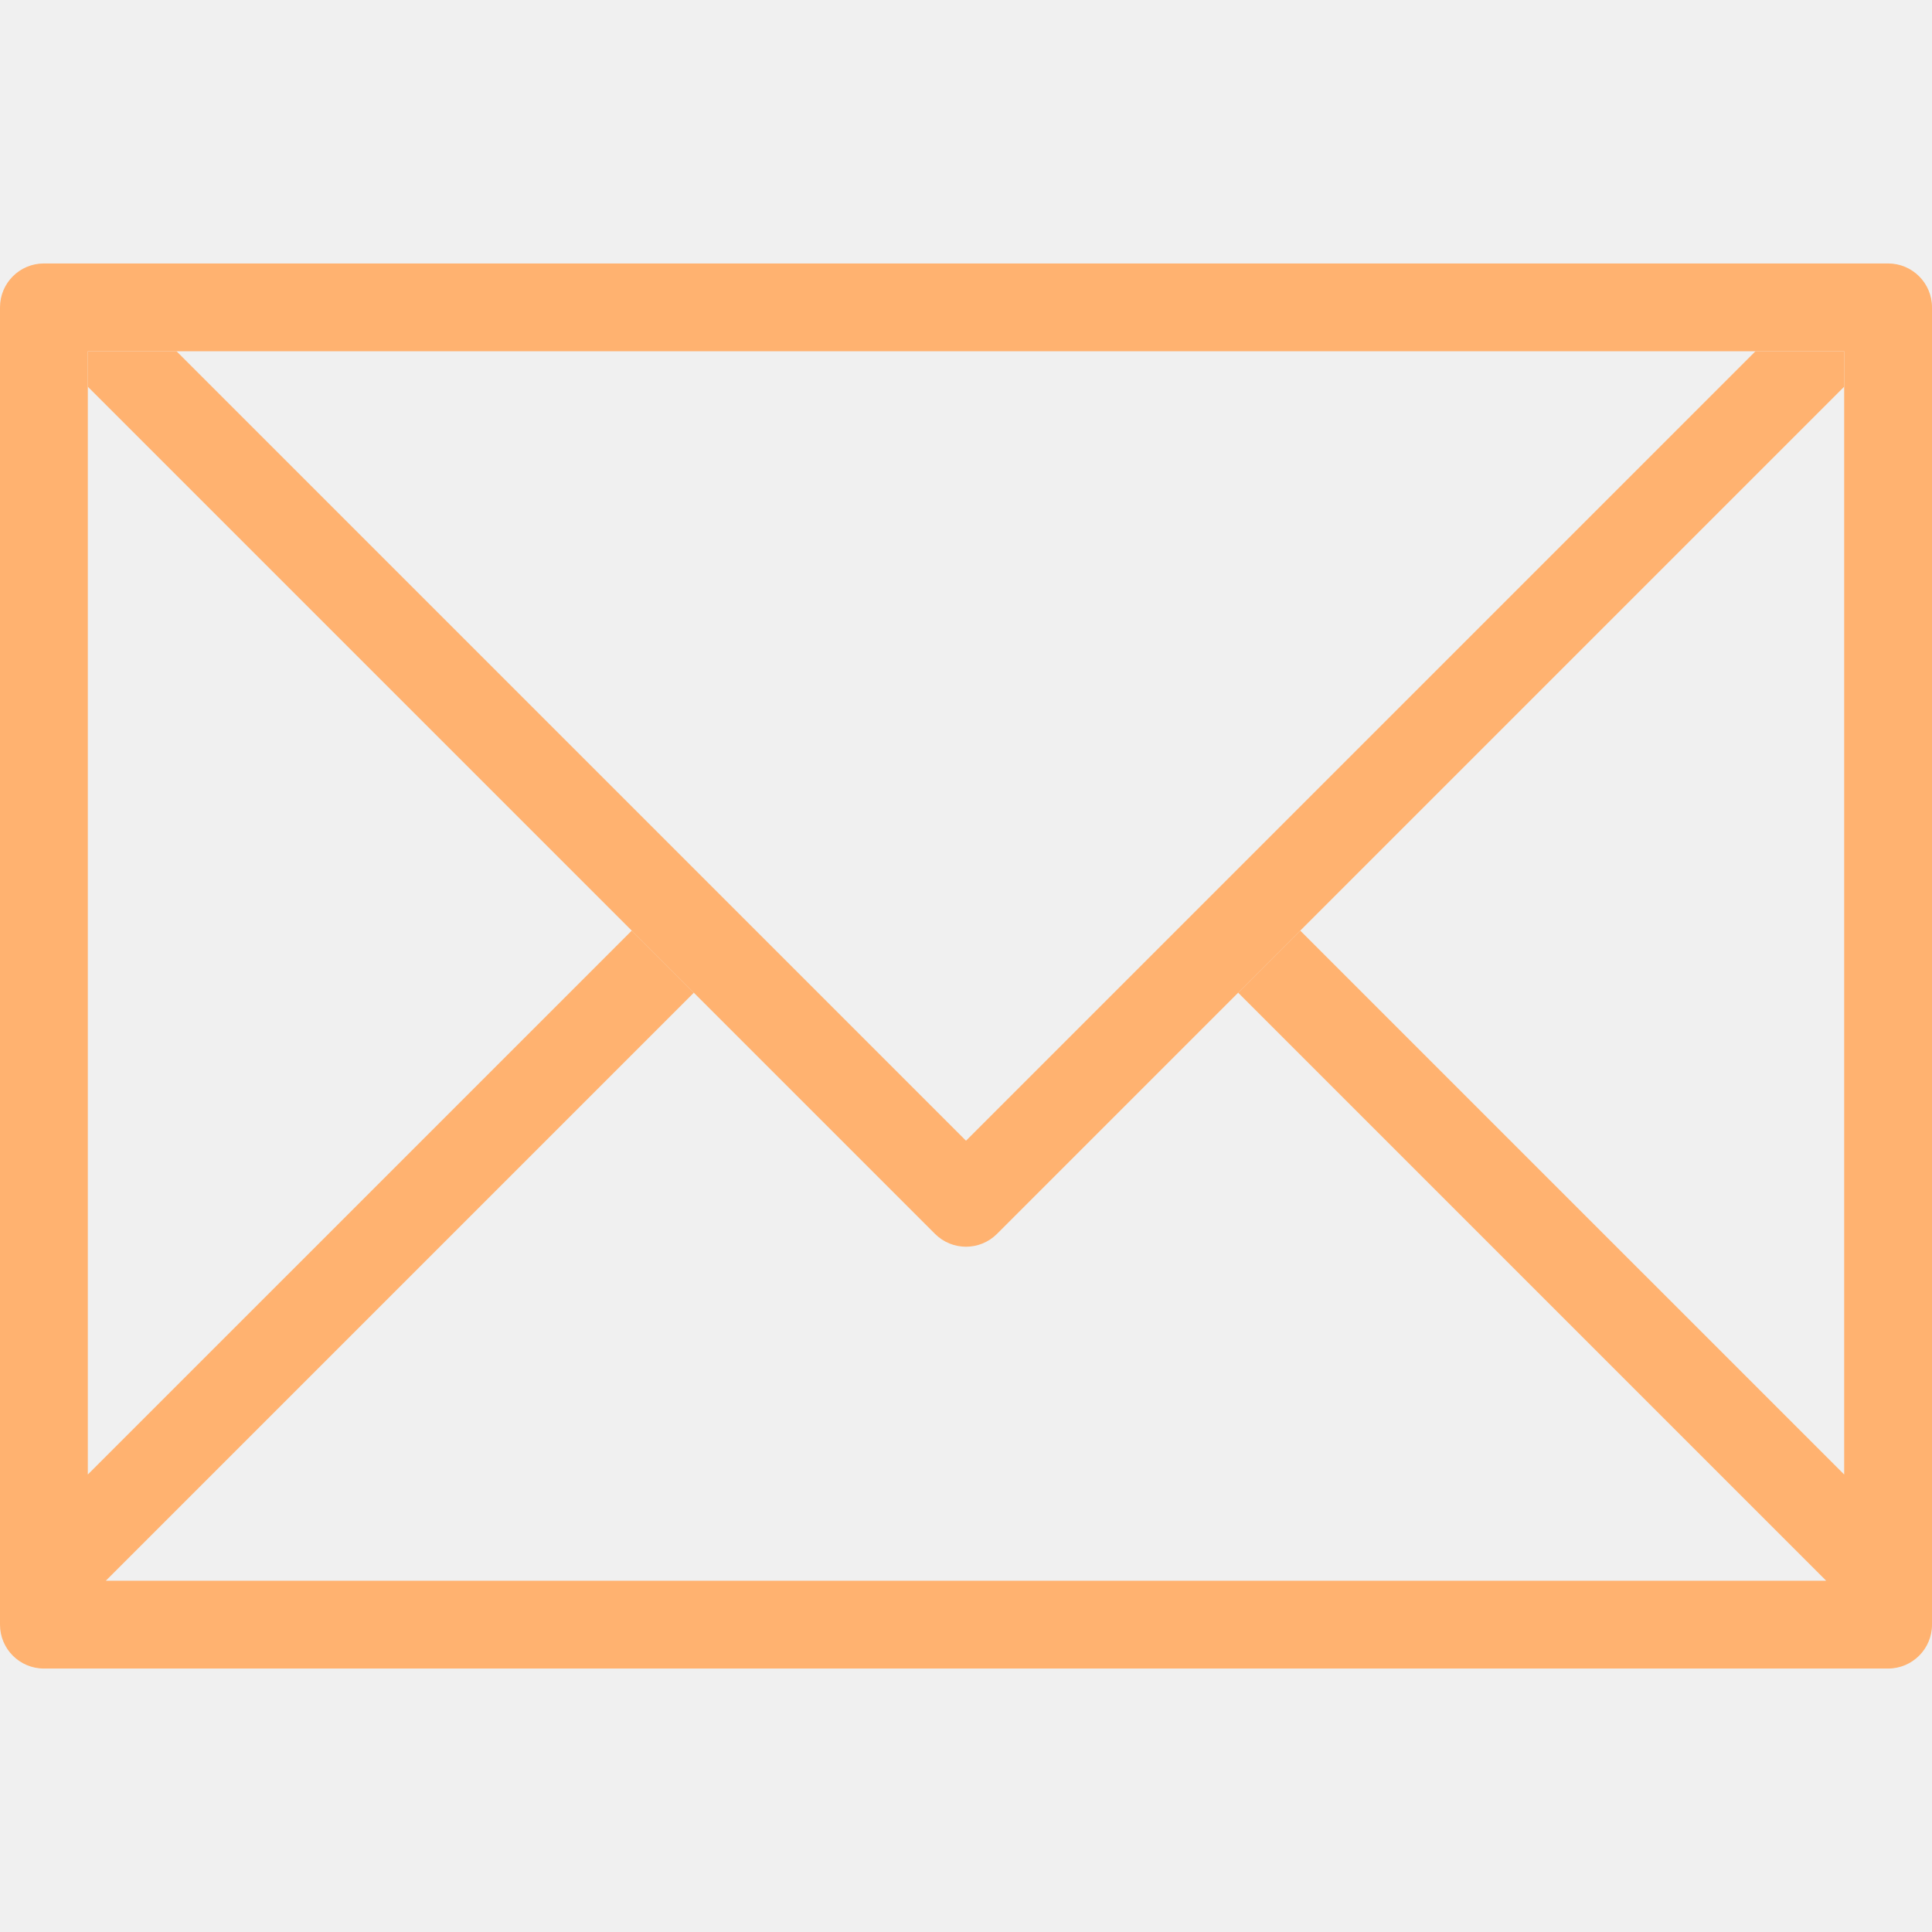
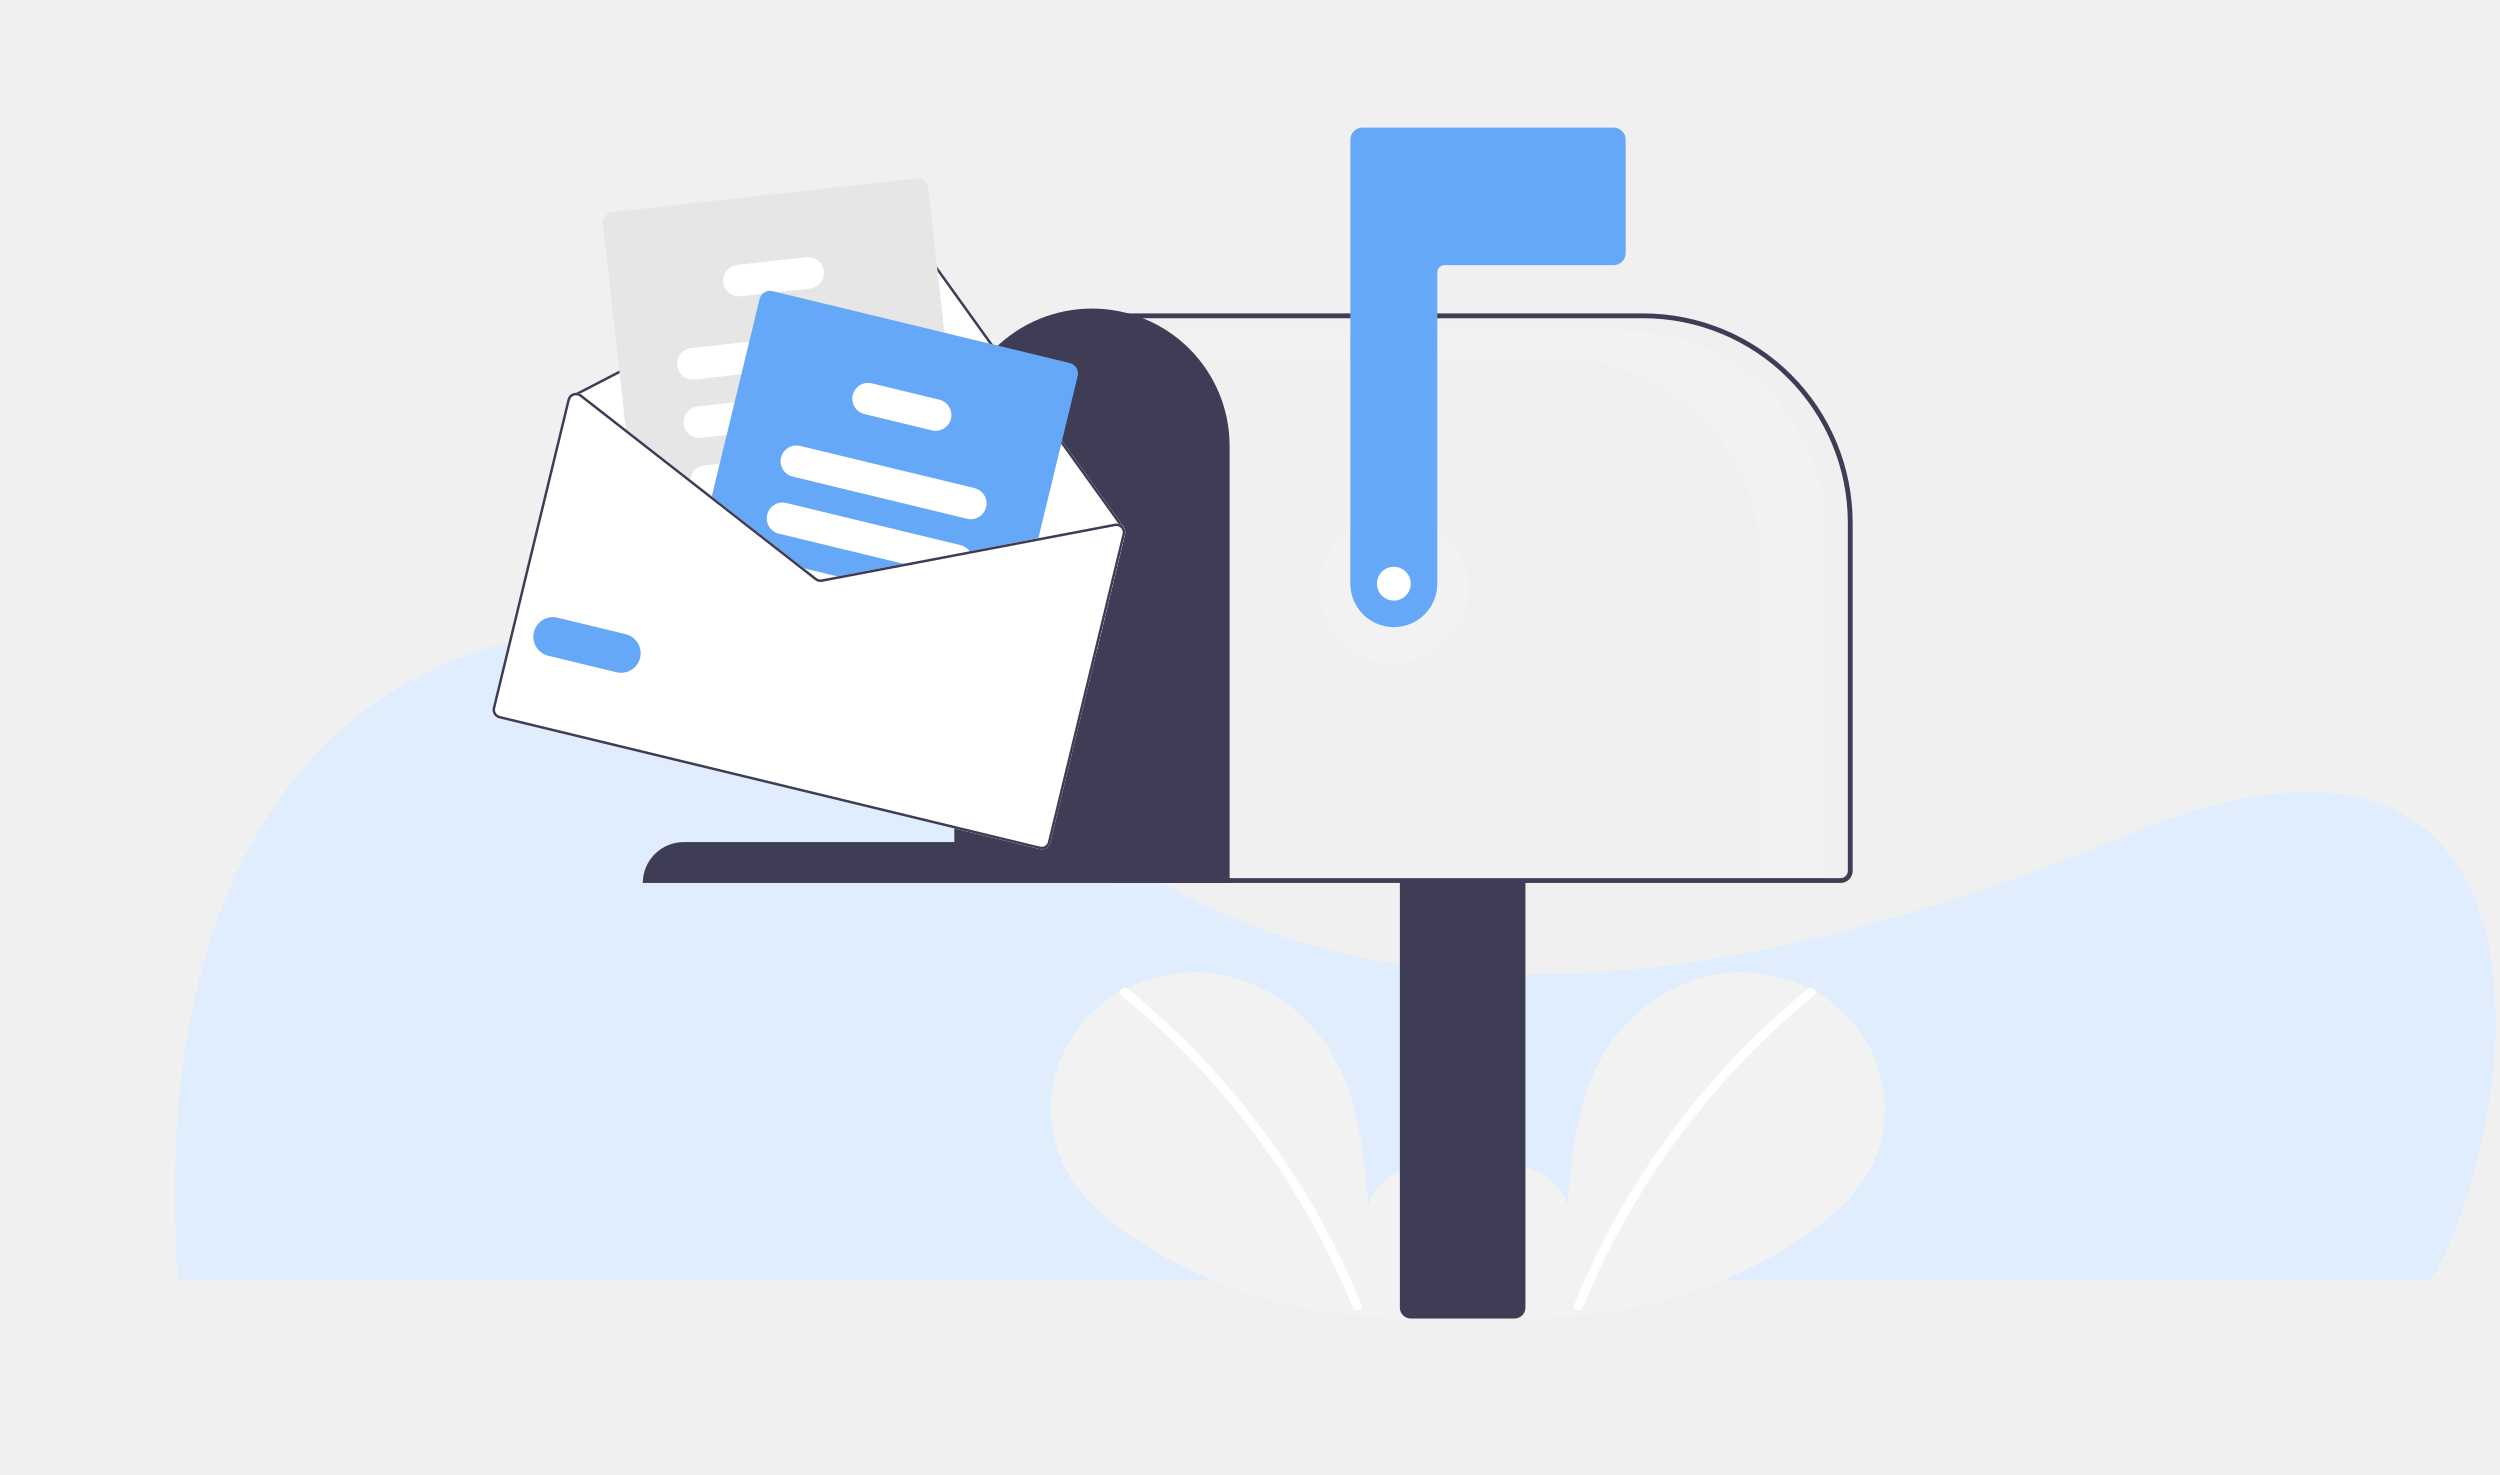
- <svg xmlns="http://www.w3.org/2000/svg" version="1.1" viewBox="0 0 44 44" enable-background="new 0 0 44 44" width="512px" height="512px">
-   <g>
-     <g>
-       <g>
-         <path d="M43,6H1C0.447,6,0,6.447,0,7v30c0,0.553,0.447,1,1,1h42c0.552,0,1-0.447,1-1V7C44,6.447,43.552,6,43,6z M42,33.581     L29.612,21.194l-1.414,1.414L41.59,36H2.41l13.392-13.392l-1.414-1.414L2,33.581V8h40V33.581z" fill="#FFB270" />
-       </g>
-     </g>
-     <g>
-       <g>
-         <path d="M39.979,8L22,25.979L4.021,8H2v0.807L21.293,28.1c0.391,0.391,1.023,0.391,1.414,0L42,8.807V8H39.979z" fill="#FFB270" />
-       </g>
-     </g>
+ <svg xmlns="http://www.w3.org/2000/svg" width="529" height="312" viewBox="0 0 529 312" fill="none">
+   <path d="M514.428 270.817H37.64C26.993 115.24 151.809 107.549 220.428 168.479C260.8 204.326 326.908 227.648 449.95 176.761C545.781 137.127 534.344 236.507 514.428 270.817Z" fill="#E0EDFC" />
+   <g clip-path="url(#clip0_447_2032)">
+     <path d="M312.234 276.37C307.505 272.377 304.632 266.069 305.386 259.928C306.139 253.787 310.805 248.142 316.857 246.838C322.909 245.534 329.808 249.143 331.647 255.051C332.658 243.661 333.824 231.794 339.884 222.094C345.371 213.311 354.876 207.026 365.176 205.902C375.476 204.777 386.321 209.024 392.745 217.148C399.169 225.272 400.742 237.083 396.242 246.41C392.928 253.281 386.822 258.394 380.424 262.554C359.751 275.884 334.955 281.304 310.601 277.819" fill="#F2F2F2" />
+     <path d="M382.56 209.259C374.061 216.177 366.264 223.914 359.282 232.358C348.355 245.528 339.512 260.293 333.063 276.141C332.591 277.297 334.47 277.8 334.936 276.657C339.038 266.637 344.112 257.044 350.086 248.013C359.402 233.907 370.816 221.301 383.933 210.632C384.903 209.843 383.522 208.476 382.56 209.259Z" fill="white" />
+     <path d="M308.968 276.37C313.697 272.377 316.569 266.069 315.816 259.928C315.063 253.787 310.397 248.142 304.345 246.838C298.292 245.534 291.393 249.143 289.555 255.051C288.543 243.661 287.378 231.794 281.317 222.094C275.83 213.311 266.326 207.026 256.026 205.902C245.726 204.777 234.881 209.024 228.457 217.148C222.033 225.272 220.46 237.083 224.959 246.41C228.274 253.281 234.38 258.394 240.778 262.554C261.451 275.884 286.246 281.304 310.601 277.819" fill="#F2F2F2" />
+     <path d="M238.643 209.259C247.142 216.177 254.939 223.914 261.921 232.358C272.848 245.528 281.69 260.293 288.139 276.141C288.611 277.297 286.733 277.8 286.266 276.657C275.714 250.902 258.868 228.201 237.269 210.632C236.299 209.843 237.681 208.476 238.643 209.259Z" fill="white" />
+     <path d="M294.934 140.362C286.186 140.362 279.093 133.274 279.093 124.532C279.093 115.789 286.186 108.702 294.934 108.702C303.683 108.702 310.775 115.789 310.775 124.532C310.775 133.274 303.683 140.362 294.934 140.362Z" fill="#F2F2F2" />
+     <path d="M343.775 69.964H234.635V75.931H329.843C335.441 75.931 340.984 77.033 346.155 79.173C351.327 81.314 356.026 84.452 359.984 88.407C363.943 92.362 367.083 97.058 369.225 102.226C371.367 107.394 372.47 112.934 372.47 118.527V186.319H384.412C384.94 186.319 385.446 186.11 385.819 185.737C386.193 185.364 386.402 184.858 386.402 184.33V112.56C386.402 106.967 385.3 101.428 383.158 96.259C381.015 91.091 377.875 86.396 373.917 82.44C369.959 78.485 365.26 75.347 360.088 73.206C354.916 71.066 349.373 69.964 343.775 69.964Z" fill="#F2F2F2" />
+     <path d="M322.783 276.702V186.064H296.211V276.702C296.212 277.311 296.454 277.895 296.885 278.326C297.317 278.757 297.901 278.999 298.511 279H320.484C321.093 278.999 321.678 278.757 322.109 278.326C322.54 277.895 322.783 277.311 322.783 276.702Z" fill="#3F3D56" />
+     <path d="M392.023 184.277V110.574C392.01 98.841 387.34 87.592 379.038 79.296C370.735 70.999 359.479 66.332 347.737 66.319H235.146V186.83H389.468C390.146 186.829 390.795 186.56 391.274 186.081C391.753 185.602 392.023 184.953 392.023 184.277ZM236.168 67.34H347.737C359.208 67.353 370.205 71.912 378.315 80.017C386.426 88.123 390.988 99.112 391.001 110.574V184.277C391.001 184.683 390.839 185.072 390.552 185.359C390.265 185.646 389.875 185.808 389.468 185.808H236.168V67.34Z" fill="#3F3D56" />
+     <path d="M294.934 132.702C297.373 132.699 299.711 131.73 301.435 130.007C303.159 128.284 304.129 125.948 304.132 123.511V57.638C304.133 57.232 304.294 56.843 304.582 56.556C304.869 56.268 305.259 56.107 305.665 56.106H341.435C342.113 56.106 342.762 55.836 343.241 55.358C343.72 54.879 343.989 54.23 343.99 53.553V29.553C343.989 28.876 343.72 28.227 343.241 27.749C342.762 27.27 342.113 27.001 341.435 27H288.291C287.614 27.001 286.964 27.27 286.485 27.749C286.006 28.227 285.737 28.876 285.736 29.553V123.511C285.739 125.948 286.709 128.284 288.433 130.007C290.158 131.73 292.496 132.699 294.934 132.702Z" fill="#65A8F8" />
+     <path d="M231.059 65.298C223.35 65.282 215.95 68.326 210.488 73.762C205.025 79.198 201.948 86.579 201.931 94.282V178.185H144.699C142.4 178.18 140.193 179.089 138.564 180.71C136.935 182.331 136.017 184.532 136.012 186.83H260.186V94.282C260.169 86.579 257.092 79.198 251.629 73.762C246.167 68.326 238.767 65.282 231.059 65.298Z" fill="#3F3D56" />
+     <path d="M238.049 113.077L232.018 137.974L114.037 109.433L120.068 84.537C120.141 84.232 120.29 83.951 120.501 83.719C120.711 83.488 120.977 83.313 121.273 83.212C121.492 83.135 121.723 83.1 121.955 83.109L190.153 47.823C190.552 47.619 191.012 47.565 191.448 47.669C191.884 47.774 192.269 48.031 192.532 48.394L225.4 94.195L237.79 111.467C237.813 111.497 237.828 111.532 237.836 111.569C237.844 111.605 237.844 111.643 237.836 111.68C238.088 112.1 238.165 112.602 238.049 113.077Z" fill="white" />
+     <path d="M237.835 111.68C237.83 111.713 237.817 111.744 237.8 111.771C237.782 111.799 237.759 111.823 237.732 111.842C237.7 111.863 237.664 111.879 237.625 111.886C237.587 111.894 237.548 111.893 237.51 111.885C237.449 111.869 237.395 111.831 237.358 111.779L237.315 111.72L236.67 110.819L224.953 94.497L192.095 48.706C191.908 48.447 191.634 48.263 191.322 48.188C191.011 48.114 190.683 48.153 190.398 48.3L122.728 83.312L122.121 83.627C122.097 83.638 122.071 83.646 122.046 83.654C122 83.645 121.954 83.641 121.907 83.64C121.844 83.619 121.791 83.574 121.759 83.515C121.743 83.484 121.732 83.45 121.729 83.415C121.726 83.38 121.729 83.345 121.74 83.311C121.75 83.278 121.767 83.246 121.79 83.219C121.812 83.192 121.84 83.17 121.871 83.153L121.955 83.109L190.152 47.823C190.552 47.619 191.011 47.565 191.448 47.669C191.884 47.774 192.269 48.031 192.532 48.394L225.399 94.195L237.79 111.467C237.812 111.497 237.828 111.532 237.836 111.569C237.844 111.605 237.844 111.643 237.835 111.68Z" fill="#3F3D56" />
+     <path d="M202.402 114.219L199.776 114.51L180.285 116.668L167.364 118.097L166.601 118.182L150.477 105.597L149.86 105.115L146.052 102.143L132.503 91.57L132.422 90.827L127.603 47.365C127.537 46.766 127.712 46.166 128.088 45.696C128.464 45.226 129.012 44.924 129.611 44.857L193.923 37.738C194.522 37.672 195.122 37.847 195.593 38.223C196.063 38.599 196.365 39.146 196.433 39.744L199.831 70.401L201.716 87.398L203.403 102.604L204.184 109.666L204.412 111.712C204.478 112.31 204.302 112.91 203.926 113.38C203.549 113.85 203.001 114.152 202.402 114.219Z" fill="#E6E6E6" />
+     <path d="M184.728 76.122L156.87 79.205L146.991 80.299C146.555 80.347 146.113 80.309 145.692 80.187C145.27 80.064 144.877 79.86 144.534 79.586C144.192 79.312 143.907 78.973 143.695 78.589C143.483 78.205 143.35 77.783 143.301 77.347C143.253 76.911 143.291 76.47 143.413 76.049C143.536 75.628 143.74 75.235 144.014 74.892C144.288 74.55 144.627 74.265 145.012 74.054C145.396 73.842 145.819 73.709 146.255 73.66L158.543 72.3L183.99 69.481C184.872 69.383 185.755 69.64 186.447 70.193C187.139 70.747 187.583 71.553 187.681 72.433C187.779 73.313 187.522 74.197 186.969 74.888C186.415 75.58 185.609 76.024 184.728 76.122Z" fill="white" />
+     <path d="M186.316 88.437C186.244 88.45 186.172 88.463 186.099 88.469L153.76 92.05L148.361 92.648C147.479 92.746 146.595 92.49 145.903 91.936C145.211 91.382 144.768 90.576 144.67 89.695C144.573 88.815 144.829 87.931 145.384 87.24C145.938 86.548 146.744 86.105 147.625 86.008L155.433 85.144L181.049 82.308L185.36 81.831C186.222 81.734 187.088 81.977 187.774 82.507C188.461 83.038 188.914 83.814 189.038 84.672C189.162 85.529 188.947 86.402 188.439 87.105C187.931 87.807 187.17 88.285 186.316 88.437Z" fill="white" />
+     <path d="M189.974 99.356C189.709 99.796 189.347 100.169 188.914 100.445C188.482 100.722 187.991 100.896 187.48 100.952L174.226 102.419L150.619 105.033L150.614 105.031L149.859 105.115L146.051 102.143C146.027 101.918 146.027 101.69 146.05 101.464C146.131 100.706 146.467 99.998 147.005 99.457C147.543 98.916 148.249 98.575 149.007 98.49L152.287 98.126L165.295 96.688L174.655 95.65L186.745 94.311C187.365 94.243 187.992 94.349 188.554 94.617C189.116 94.886 189.593 95.306 189.928 95.831C190.264 96.356 190.447 96.964 190.455 97.587C190.463 98.21 190.297 98.823 189.974 99.356Z" fill="white" />
+     <path d="M171.357 61.069L164.426 61.837L161.364 62.176L156.739 62.688C155.858 62.785 154.974 62.529 154.282 61.975C153.59 61.421 153.147 60.615 153.049 59.735C152.952 58.854 153.208 57.971 153.762 57.279C154.317 56.588 155.123 56.144 156.004 56.047L170.619 54.431C171.5 54.333 172.383 54.589 173.076 55.142C173.768 55.695 174.212 56.501 174.31 57.381C174.408 58.261 174.151 59.145 173.598 59.836C173.044 60.528 172.238 60.972 171.357 61.069Z" fill="white" />
+     <path d="M228.036 79.561L219.585 114.445L205.481 117.125L192.434 119.607L178.436 122.268L173.963 123.119C173.702 123.168 173.432 123.161 173.173 123.099C172.914 123.036 172.672 122.919 172.461 122.755L168.873 119.955L166.601 118.182L150.478 105.597L160.73 63.279C160.831 62.858 161.052 62.475 161.365 62.176C161.641 61.912 161.978 61.721 162.346 61.622C162.715 61.522 163.102 61.517 163.473 61.606L226.362 76.819C226.948 76.961 227.453 77.33 227.767 77.844C228.081 78.358 228.178 78.975 228.036 79.561Z" fill="#65A8F8" />
+     <path d="M208.659 107.312C208.449 108.173 207.907 108.915 207.151 109.376C206.394 109.838 205.485 109.98 204.624 109.772L167.722 100.846C166.861 100.636 166.119 100.094 165.657 99.338C165.196 98.582 165.053 97.675 165.26 96.814C165.27 96.771 165.282 96.729 165.296 96.688C165.532 95.858 166.08 95.151 166.825 94.716C167.571 94.281 168.456 94.151 169.295 94.353L206.197 103.28C207.058 103.489 207.801 104.031 208.262 104.787C208.724 105.543 208.866 106.451 208.659 107.312Z" fill="white" />
+     <path d="M205.48 117.125L192.434 119.607L164.796 112.921C163.935 112.713 163.191 112.171 162.73 111.415C162.268 110.659 162.126 109.75 162.334 108.889C162.543 108.028 163.085 107.285 163.842 106.824C164.598 106.363 165.508 106.221 166.369 106.429L203.271 115.356C204.042 115.541 204.721 115.996 205.186 116.638C205.297 116.792 205.396 116.954 205.48 117.125Z" fill="white" />
+     <path d="M178.436 122.268L173.963 123.119C173.701 123.168 173.432 123.161 173.173 123.099C172.914 123.036 172.671 122.919 172.461 122.755L168.872 119.955L178.436 122.268Z" fill="white" />
+     <path d="M201.223 88.607C201.013 89.467 200.471 90.21 199.715 90.671C198.958 91.132 198.049 91.275 197.188 91.067L182.895 87.609C182.034 87.4 181.292 86.858 180.83 86.102C180.369 85.346 180.226 84.438 180.433 83.578C180.544 83.115 180.754 82.682 181.049 82.308C181.444 81.802 181.977 81.421 182.583 81.21C183.189 80.999 183.844 80.967 184.468 81.117L198.761 84.575C199.622 84.783 200.365 85.325 200.827 86.081C201.289 86.837 201.431 87.746 201.223 88.607Z" fill="white" />
+     <path d="M192.435 119.606L178.435 122.269L173.964 123.12C173.702 123.168 173.433 123.161 173.174 123.099C172.915 123.036 172.673 122.919 172.462 122.756L168.871 119.955L170.131 120.26L172.792 122.334C172.942 122.45 173.115 122.533 173.3 122.578C173.485 122.623 173.677 122.628 173.864 122.593L177.175 121.964L191.175 119.302L192.435 119.606ZM150.616 105.033L150.48 105.596L149.859 105.113L150.616 105.033ZM192.435 119.606L178.435 122.269L173.964 123.12C173.702 123.168 173.433 123.161 173.174 123.099C172.915 123.036 172.673 122.919 172.462 122.756L168.871 119.955L170.131 120.26L172.792 122.334C172.942 122.45 173.115 122.533 173.3 122.578C173.485 122.623 173.677 122.628 173.864 122.593L177.175 121.964L191.175 119.302L192.435 119.606ZM192.435 119.606L178.435 122.269L173.964 123.12C173.702 123.168 173.433 123.161 173.174 123.099C172.915 123.036 172.673 122.919 172.462 122.756L168.871 119.955L170.131 120.26L172.792 122.334C172.942 122.45 173.115 122.533 173.3 122.578C173.485 122.623 173.677 122.628 173.864 122.593L177.175 121.964L191.175 119.302L192.435 119.606ZM238.049 113.077L222.251 178.291C222.134 178.773 221.83 179.188 221.406 179.447C220.983 179.705 220.474 179.785 219.991 179.668L105.649 152.008C105.167 151.891 104.751 151.588 104.492 151.164C104.234 150.741 104.154 150.232 104.27 149.75L120.068 84.537C120.141 84.232 120.29 83.951 120.501 83.719C120.711 83.488 120.977 83.313 121.273 83.211C121.492 83.135 121.723 83.1 121.955 83.109C122.225 83.117 122.49 83.186 122.729 83.312C122.839 83.365 122.943 83.429 123.039 83.505L132.423 90.827L146.052 101.466L150.617 105.029L150.616 105.033L150.62 105.034L167.364 118.095L170.131 120.26L172.792 122.334C172.942 122.45 173.115 122.533 173.3 122.578C173.485 122.623 173.677 122.628 173.864 122.593L177.175 121.964L191.175 119.302L205.188 116.638L235.879 110.802C236.141 110.75 236.411 110.756 236.67 110.819C237.019 110.904 237.336 111.088 237.584 111.348C237.679 111.45 237.763 111.561 237.836 111.68C238.088 112.1 238.165 112.601 238.049 113.077ZM192.435 119.606L178.435 122.269L173.964 123.12C173.702 123.168 173.433 123.161 173.174 123.099C172.915 123.036 172.673 122.919 172.462 122.756L168.871 119.955L170.131 120.26L172.792 122.334C172.942 122.45 173.115 122.533 173.3 122.578C173.485 122.623 173.677 122.628 173.864 122.593L177.175 121.964L191.175 119.302L192.435 119.606ZM192.435 119.606L178.435 122.269L173.964 123.12C173.702 123.168 173.433 123.161 173.174 123.099C172.915 123.036 172.673 122.919 172.462 122.756L168.871 119.955L170.131 120.26L172.792 122.334C172.942 122.45 173.115 122.533 173.3 122.578C173.485 122.623 173.677 122.628 173.864 122.593L177.175 121.964L191.175 119.302L192.435 119.606ZM192.435 119.606L178.435 122.269L173.964 123.12C173.702 123.168 173.433 123.161 173.174 123.099C172.915 123.036 172.673 122.919 172.462 122.756L168.871 119.955L170.131 120.26L172.792 122.334C172.942 122.45 173.115 122.533 173.3 122.578C173.485 122.623 173.677 122.628 173.864 122.593L177.175 121.964L191.175 119.302L192.435 119.606Z" fill="white" />
+     <path d="M192.435 119.607L178.435 122.269L173.964 123.12C173.702 123.169 173.433 123.162 173.174 123.099C172.915 123.036 172.673 122.92 172.462 122.757L168.871 119.955L170.131 120.26L172.792 122.334C172.942 122.45 173.115 122.534 173.3 122.578C173.485 122.623 173.677 122.628 173.864 122.593L177.175 121.964L191.175 119.302L192.435 119.607ZM150.616 105.033L150.48 105.596L149.859 105.114L150.616 105.033ZM192.435 119.607L178.435 122.269L173.964 123.12C173.702 123.169 173.433 123.162 173.174 123.099C172.915 123.036 172.673 122.92 172.462 122.757L168.871 119.955L170.131 120.26L172.792 122.334C172.942 122.45 173.115 122.534 173.3 122.578C173.485 122.623 173.677 122.628 173.864 122.593L177.175 121.964L191.175 119.302L192.435 119.607ZM192.435 119.607L178.435 122.269L173.964 123.12C173.702 123.169 173.433 123.162 173.174 123.099C172.915 123.036 172.673 122.92 172.462 122.757L168.871 119.955L170.131 120.26L172.792 122.334C172.942 122.45 173.115 122.534 173.3 122.578C173.485 122.623 173.677 122.628 173.864 122.593L177.175 121.964L191.175 119.302L192.435 119.607ZM237.315 111.721L237.246 111.773C237.234 111.754 237.214 111.737 237.199 111.717C237.044 111.556 236.851 111.436 236.639 111.367C236.426 111.299 236.2 111.284 235.98 111.325L205.48 117.122L192.435 119.607L178.435 122.269L173.964 123.12C173.702 123.169 173.433 123.162 173.174 123.099C172.915 123.036 172.673 122.92 172.462 122.757L168.871 119.955L170.131 120.26L172.792 122.334C172.942 122.45 173.115 122.534 173.3 122.578C173.485 122.623 173.677 122.628 173.864 122.593L177.175 121.964L191.175 119.302L205.188 116.638L235.879 110.802C236.141 110.75 236.411 110.756 236.67 110.819L237.315 111.721ZM238.049 113.077L222.251 178.291C222.134 178.773 221.83 179.188 221.406 179.447C220.983 179.705 220.474 179.785 219.991 179.669L105.649 152.009C105.167 151.891 104.751 151.588 104.492 151.165C104.234 150.741 104.154 150.233 104.27 149.75L120.068 84.537C120.141 84.232 120.29 83.951 120.501 83.72C120.711 83.488 120.977 83.313 121.273 83.212C121.492 83.135 121.723 83.1 121.955 83.109C122.225 83.117 122.49 83.186 122.729 83.312C122.839 83.365 122.943 83.429 123.039 83.505L132.423 90.828L146.052 101.466L150.617 105.03L150.616 105.033L150.62 105.034L167.364 118.096L170.131 120.26L172.792 122.334C172.942 122.45 173.115 122.534 173.3 122.578C173.485 122.623 173.677 122.628 173.864 122.593L177.175 121.964L191.175 119.302L205.188 116.638L235.879 110.802C236.141 110.75 236.411 110.756 236.67 110.819C237.019 110.904 237.336 111.088 237.584 111.348C237.679 111.45 237.763 111.562 237.836 111.68C238.088 112.1 238.165 112.602 238.049 113.077ZM237.528 112.951C237.575 112.759 237.578 112.559 237.537 112.365C237.496 112.172 237.412 111.99 237.292 111.833C237.281 111.809 237.265 111.789 237.246 111.773C237.234 111.754 237.214 111.737 237.199 111.717C237.044 111.556 236.851 111.436 236.639 111.367C236.426 111.299 236.2 111.284 235.98 111.325L205.48 117.122L192.435 119.607L178.435 122.269L173.964 123.12C173.702 123.169 173.433 123.162 173.174 123.099C172.915 123.036 172.673 122.92 172.462 122.757L168.871 119.955L166.6 118.182L150.48 105.596L149.859 105.114L146.054 102.143L132.503 91.568L122.707 83.923C122.558 83.807 122.386 83.724 122.202 83.679C122.151 83.667 122.099 83.658 122.046 83.654C122 83.645 121.954 83.641 121.907 83.641C121.751 83.639 121.595 83.664 121.447 83.716C121.236 83.789 121.047 83.914 120.896 84.079C120.746 84.245 120.639 84.445 120.586 84.662L104.787 149.876C104.746 150.046 104.738 150.224 104.766 150.398C104.793 150.571 104.854 150.738 104.946 150.888C105.037 151.038 105.158 151.169 105.3 151.273C105.442 151.376 105.603 151.451 105.774 151.492L220.116 179.152C220.461 179.235 220.825 179.177 221.128 178.992C221.43 178.807 221.647 178.51 221.73 178.165L237.528 112.951ZM192.435 119.607L178.435 122.269L173.964 123.12C173.702 123.169 173.433 123.162 173.174 123.099C172.915 123.036 172.673 122.92 172.462 122.757L168.871 119.955L170.131 120.26L172.792 122.334C172.942 122.45 173.115 122.534 173.3 122.578C173.485 122.623 173.677 122.628 173.864 122.593L177.175 121.964L191.175 119.302L192.435 119.607ZM192.435 119.607L178.435 122.269L173.964 123.12C173.702 123.169 173.433 123.162 173.174 123.099C172.915 123.036 172.673 122.92 172.462 122.757L168.871 119.955L170.131 120.26L172.792 122.334C172.942 122.45 173.115 122.534 173.3 122.578C173.485 122.623 173.677 122.628 173.864 122.593L177.175 121.964L191.175 119.302L192.435 119.607ZM192.435 119.607L178.435 122.269L173.964 123.12C173.702 123.169 173.433 123.162 173.174 123.099C172.915 123.036 172.673 122.92 172.462 122.757L168.871 119.955L170.131 120.26L172.792 122.334C172.942 122.45 173.115 122.534 173.3 122.578C173.485 122.623 173.677 122.628 173.864 122.593L177.175 121.964L191.175 119.302L192.435 119.607Z" fill="#3F3D56" />
+     <path d="M135.449 139.196C135.707 138.128 135.529 137 134.956 136.062C134.384 135.124 133.462 134.451 132.393 134.191L117.961 130.7C116.893 130.446 115.768 130.625 114.832 131.198C113.896 131.771 113.225 132.691 112.967 133.758C112.709 134.824 112.884 135.949 113.454 136.886C114.024 137.824 114.943 138.497 116.009 138.759L130.44 142.25C131.51 142.508 132.638 142.331 133.577 141.758C134.516 141.186 135.189 140.264 135.449 139.196Z" fill="#65A8F8" />
+     <path d="M294.935 127.085C292.959 127.085 291.358 125.485 291.358 123.511C291.358 121.537 292.959 119.936 294.935 119.936C296.91 119.936 298.512 121.537 298.512 123.511C298.512 125.485 296.91 127.085 294.935 127.085Z" fill="white" />
  </g>
+   <defs>
+     <clipPath id="clip0_447_2032">
+       <rect width="294.592" height="252" fill="white" transform="matrix(-1 0 0 1 398.809 27)" />
+     </clipPath>
+   </defs>
</svg>
